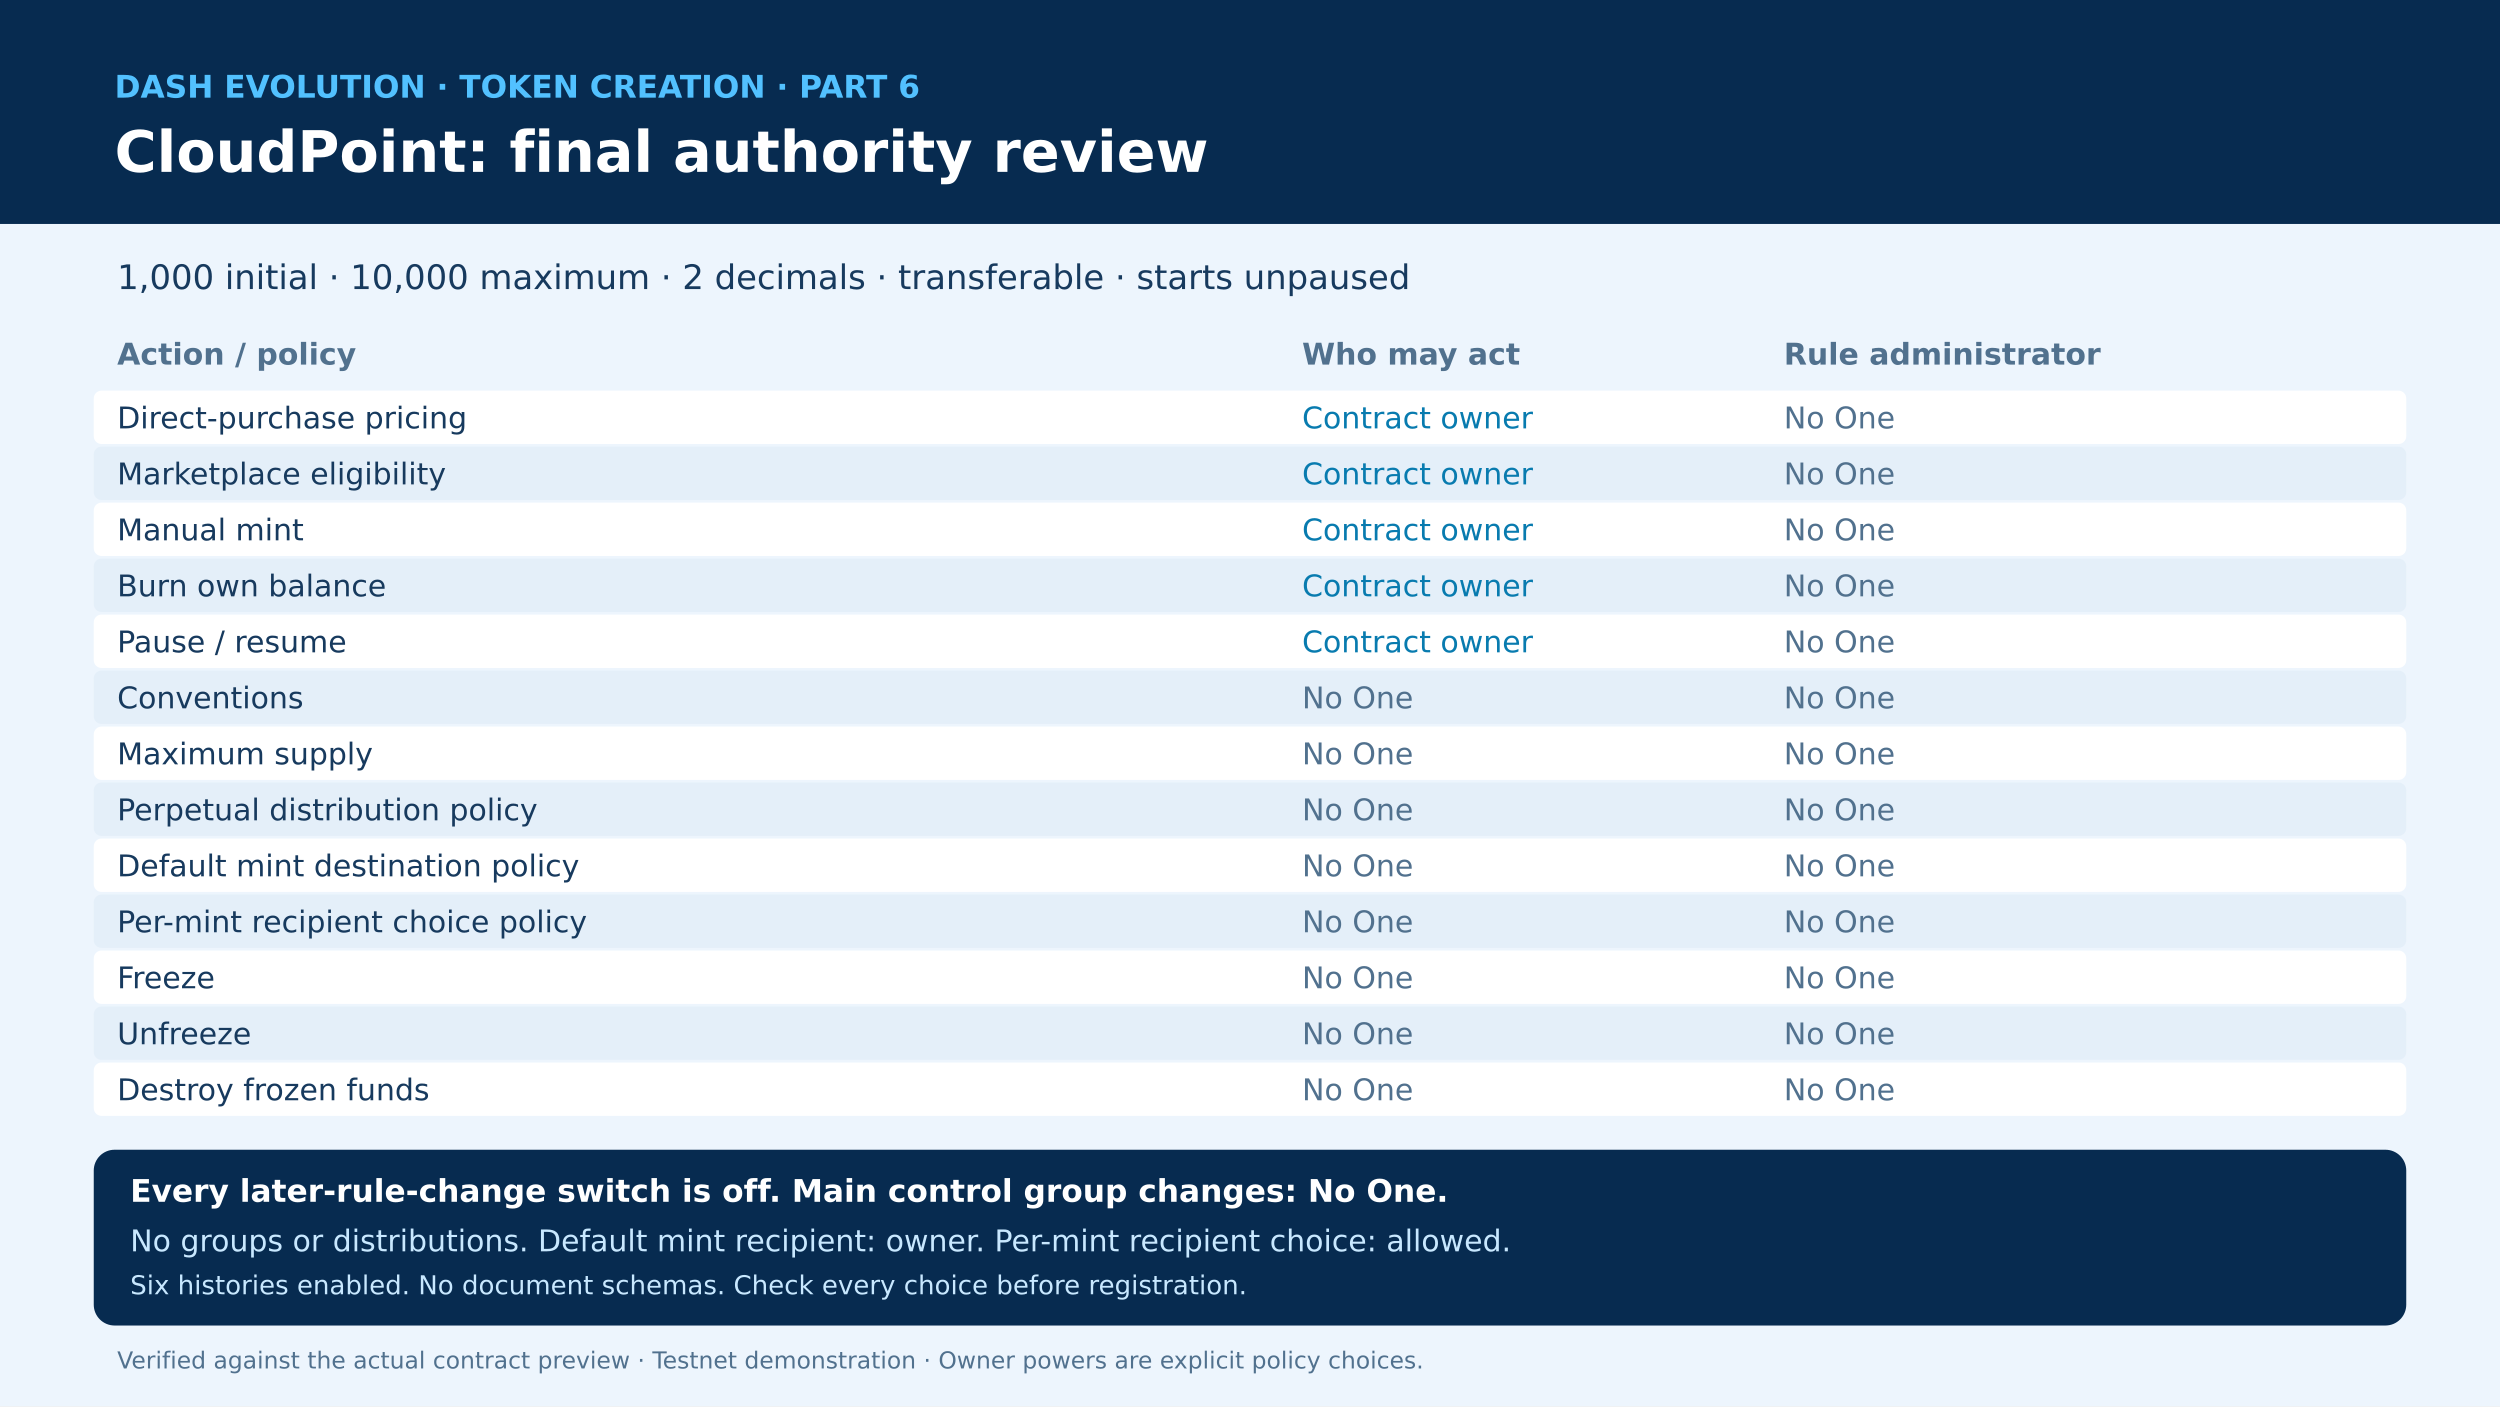
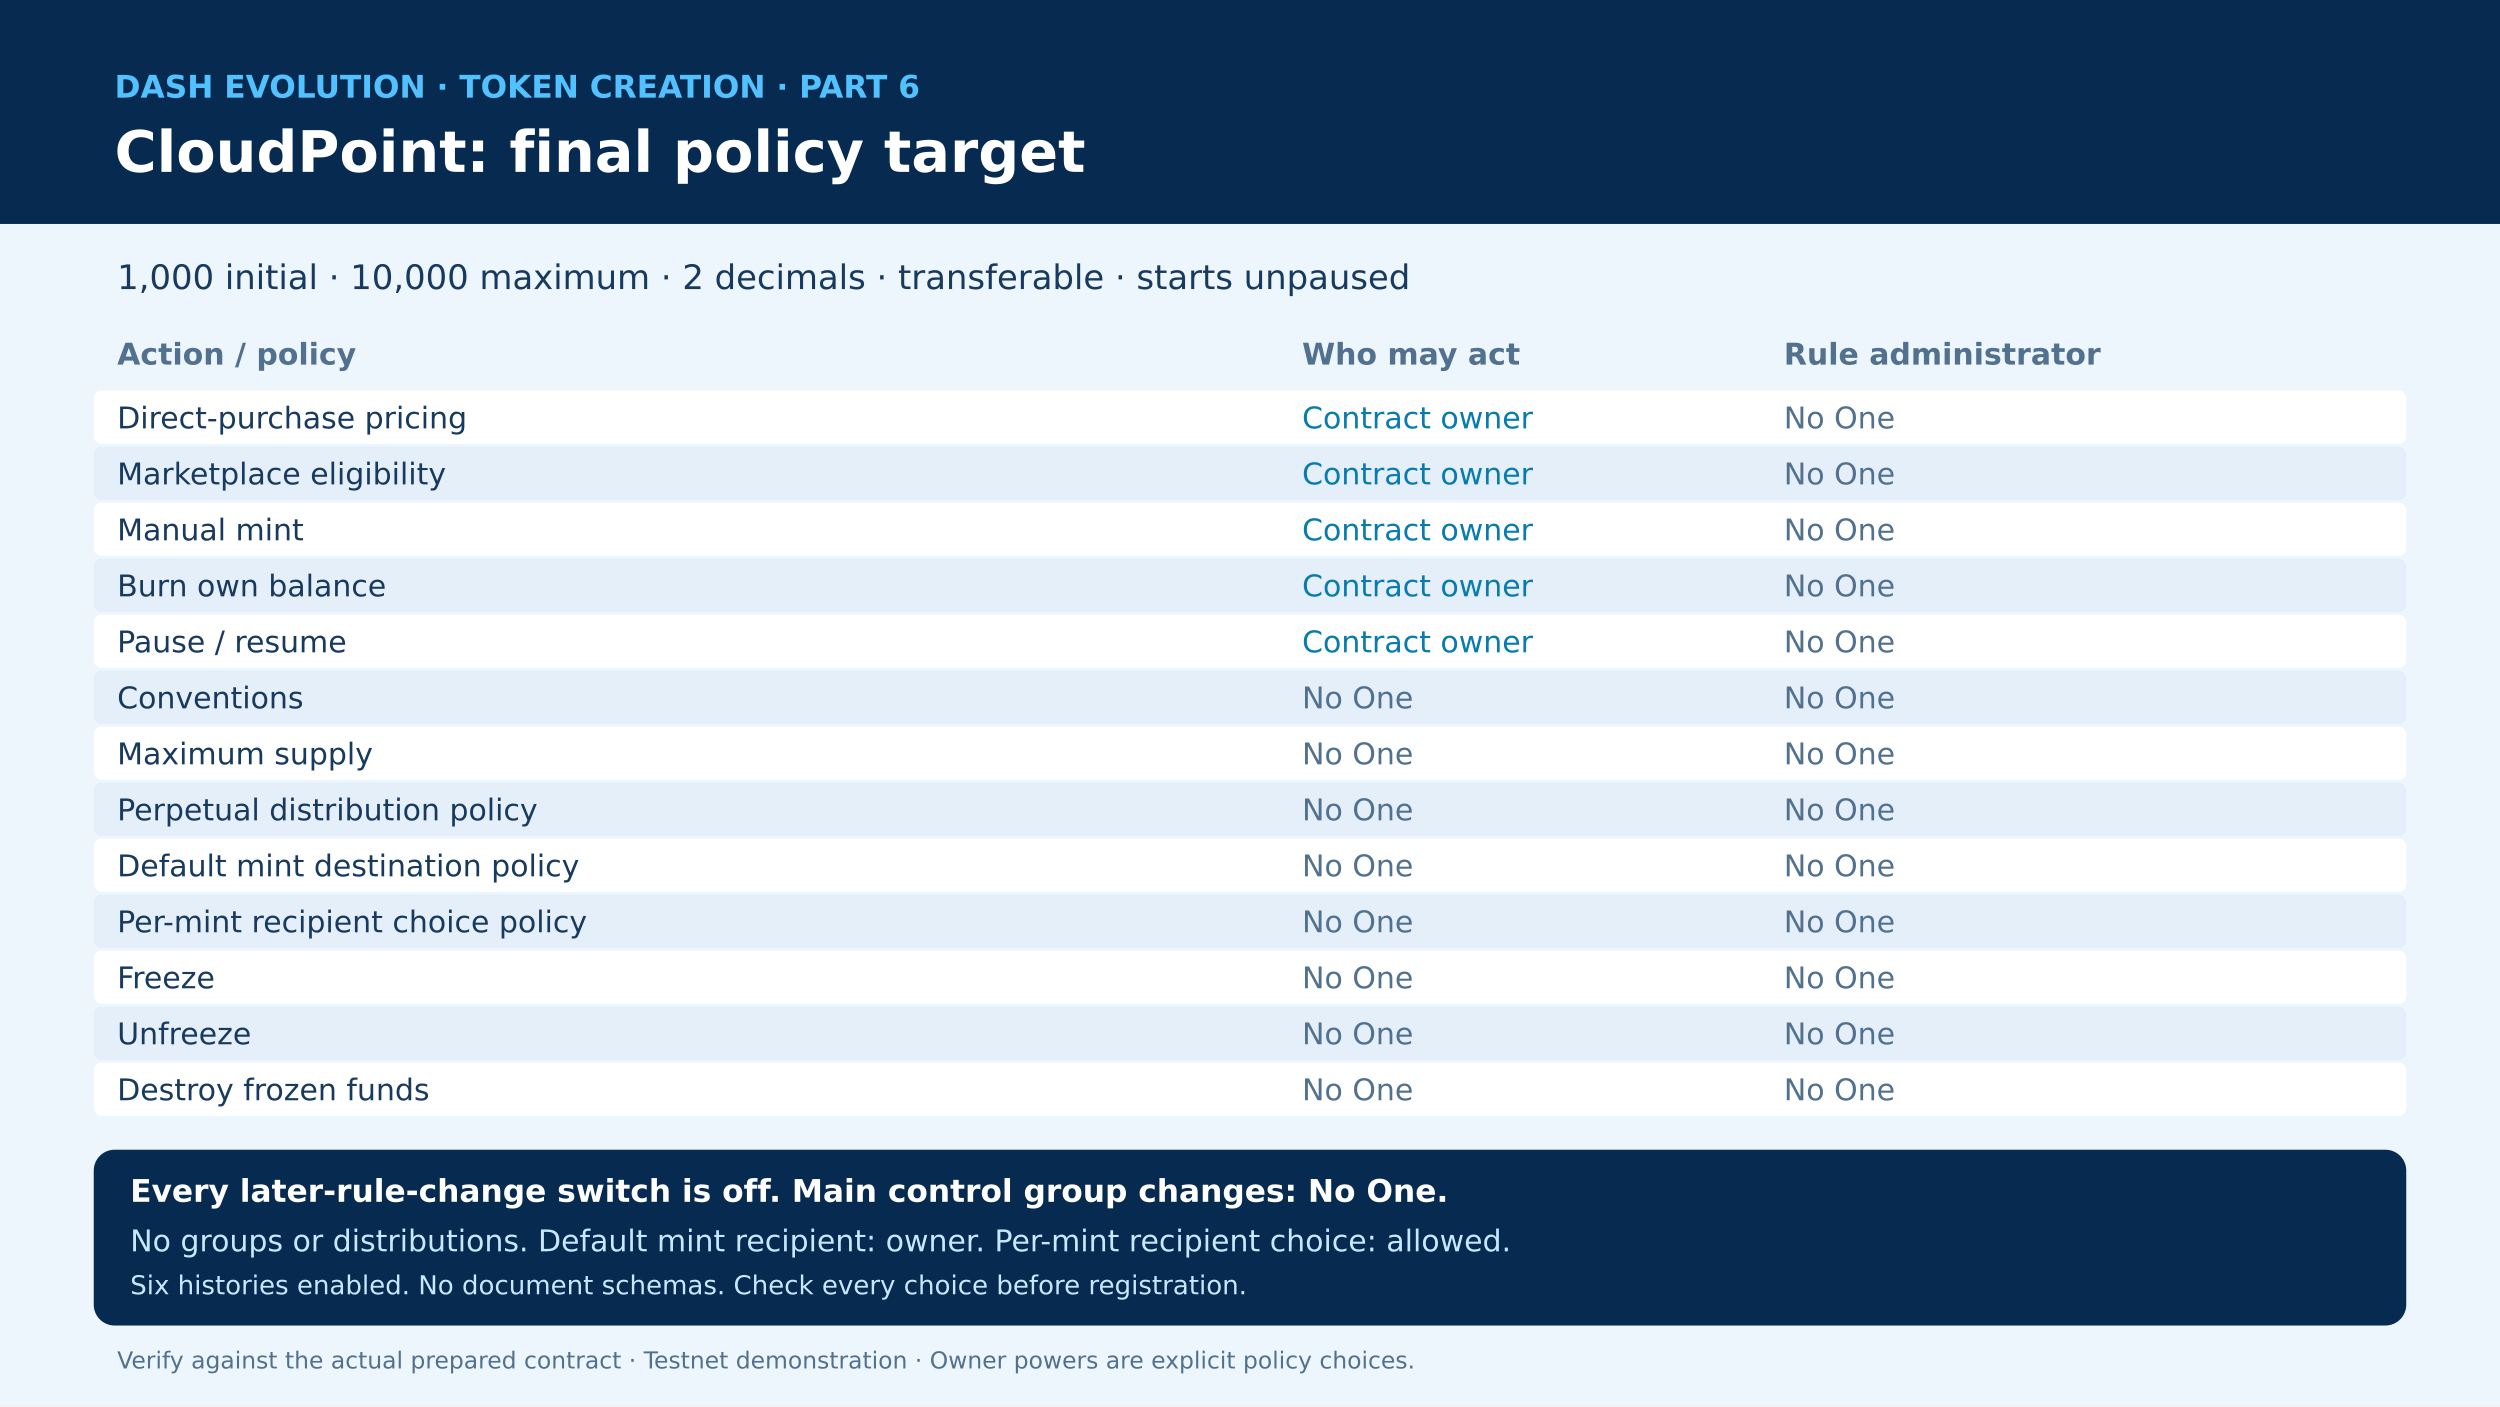
<svg xmlns="http://www.w3.org/2000/svg" width="1920" height="1080" viewBox="0 0 1920 1080">
  <rect width="1920" height="1080" fill="#edf5fd" />
  <rect width="1920" height="172" fill="#072b50" />
  <g font-family="Montserrat,DejaVu Sans,sans-serif">
    <text x="88" y="75" fill="#52c1ff" font-size="24" font-weight="bold">DASH EVOLUTION · TOKEN CREATION · PART 6</text>
-     <text x="88" y="132" fill="white" font-size="44" font-weight="bold">CloudPoint: final authority review</text>
+     <text x="88" y="132" fill="white" font-size="44" font-weight="bold">CloudPoint: final policy target</text>
    <text x="90" y="222" fill="#173a5e" font-size="26">1,000 initial · 10,000 maximum · 2 decimals · transferable · starts unpaused</text>
    <text x="90" y="280" fill="#51718e" font-size="23" font-weight="bold">Action / policy</text>
    <text x="1000" y="280" fill="#51718e" font-size="23" font-weight="bold">Who may act</text>
    <text x="1370" y="280" fill="#51718e" font-size="23" font-weight="bold">Rule administrator</text>
    <rect x="72" y="300" width="1776" height="41" rx="6" fill="#ffffff" />
    <text x="90" y="329" fill="#173a5e" font-size="23">Direct-purchase pricing</text>
    <text x="1000" y="329" fill="#087baf" font-size="23">Contract owner</text>
    <text x="1370" y="329" fill="#51718e" font-size="23">No One</text>
    <rect x="72" y="343" width="1776" height="41" rx="6" fill="#e4eff9" />
    <text x="90" y="372" fill="#173a5e" font-size="23">Marketplace eligibility</text>
    <text x="1000" y="372" fill="#087baf" font-size="23">Contract owner</text>
    <text x="1370" y="372" fill="#51718e" font-size="23">No One</text>
    <rect x="72" y="386" width="1776" height="41" rx="6" fill="#ffffff" />
    <text x="90" y="415" fill="#173a5e" font-size="23">Manual mint</text>
    <text x="1000" y="415" fill="#087baf" font-size="23">Contract owner</text>
    <text x="1370" y="415" fill="#51718e" font-size="23">No One</text>
    <rect x="72" y="429" width="1776" height="41" rx="6" fill="#e4eff9" />
    <text x="90" y="458" fill="#173a5e" font-size="23">Burn own balance</text>
    <text x="1000" y="458" fill="#087baf" font-size="23">Contract owner</text>
    <text x="1370" y="458" fill="#51718e" font-size="23">No One</text>
    <rect x="72" y="472" width="1776" height="41" rx="6" fill="#ffffff" />
    <text x="90" y="501" fill="#173a5e" font-size="23">Pause / resume</text>
    <text x="1000" y="501" fill="#087baf" font-size="23">Contract owner</text>
    <text x="1370" y="501" fill="#51718e" font-size="23">No One</text>
    <rect x="72" y="515" width="1776" height="41" rx="6" fill="#e4eff9" />
    <text x="90" y="544" fill="#173a5e" font-size="23">Conventions</text>
    <text x="1000" y="544" fill="#51718e" font-size="23">No One</text>
    <text x="1370" y="544" fill="#51718e" font-size="23">No One</text>
    <rect x="72" y="558" width="1776" height="41" rx="6" fill="#ffffff" />
    <text x="90" y="587" fill="#173a5e" font-size="23">Maximum supply</text>
    <text x="1000" y="587" fill="#51718e" font-size="23">No One</text>
    <text x="1370" y="587" fill="#51718e" font-size="23">No One</text>
    <rect x="72" y="601" width="1776" height="41" rx="6" fill="#e4eff9" />
    <text x="90" y="630" fill="#173a5e" font-size="23">Perpetual distribution policy</text>
    <text x="1000" y="630" fill="#51718e" font-size="23">No One</text>
    <text x="1370" y="630" fill="#51718e" font-size="23">No One</text>
    <rect x="72" y="644" width="1776" height="41" rx="6" fill="#ffffff" />
    <text x="90" y="673" fill="#173a5e" font-size="23">Default mint destination policy</text>
    <text x="1000" y="673" fill="#51718e" font-size="23">No One</text>
    <text x="1370" y="673" fill="#51718e" font-size="23">No One</text>
    <rect x="72" y="687" width="1776" height="41" rx="6" fill="#e4eff9" />
    <text x="90" y="716" fill="#173a5e" font-size="23">Per-mint recipient choice policy</text>
    <text x="1000" y="716" fill="#51718e" font-size="23">No One</text>
    <text x="1370" y="716" fill="#51718e" font-size="23">No One</text>
    <rect x="72" y="730" width="1776" height="41" rx="6" fill="#ffffff" />
    <text x="90" y="759" fill="#173a5e" font-size="23">Freeze</text>
    <text x="1000" y="759" fill="#51718e" font-size="23">No One</text>
    <text x="1370" y="759" fill="#51718e" font-size="23">No One</text>
    <rect x="72" y="773" width="1776" height="41" rx="6" fill="#e4eff9" />
    <text x="90" y="802" fill="#173a5e" font-size="23">Unfreeze</text>
    <text x="1000" y="802" fill="#51718e" font-size="23">No One</text>
    <text x="1370" y="802" fill="#51718e" font-size="23">No One</text>
    <rect x="72" y="816" width="1776" height="41" rx="6" fill="#ffffff" />
    <text x="90" y="845" fill="#173a5e" font-size="23">Destroy frozen funds</text>
    <text x="1000" y="845" fill="#51718e" font-size="23">No One</text>
    <text x="1370" y="845" fill="#51718e" font-size="23">No One</text>
    <rect x="72" y="883" width="1776" height="135" rx="16" fill="#072b50" />
    <text x="100" y="923" fill="white" font-size="24" font-weight="bold">Every later-rule-change switch is off. Main control group changes: No One.</text>
    <text x="100" y="961" fill="#c8e8ff" font-size="23">No groups or distributions. Default mint recipient: owner. Per-mint recipient choice: allowed.</text>
    <text x="100" y="994" fill="#c8e8ff" font-size="20">Six histories enabled. No document schemas. Check every choice before registration.</text>
-     <text x="90" y="1051" fill="#51718e" font-size="18">Verified against the actual contract preview · Testnet demonstration · Owner powers are explicit policy choices.</text>
+     <text x="90" y="1051" fill="#51718e" font-size="18">Verify against the actual prepared contract · Testnet demonstration · Owner powers are explicit policy choices.</text>
  </g>
</svg>
